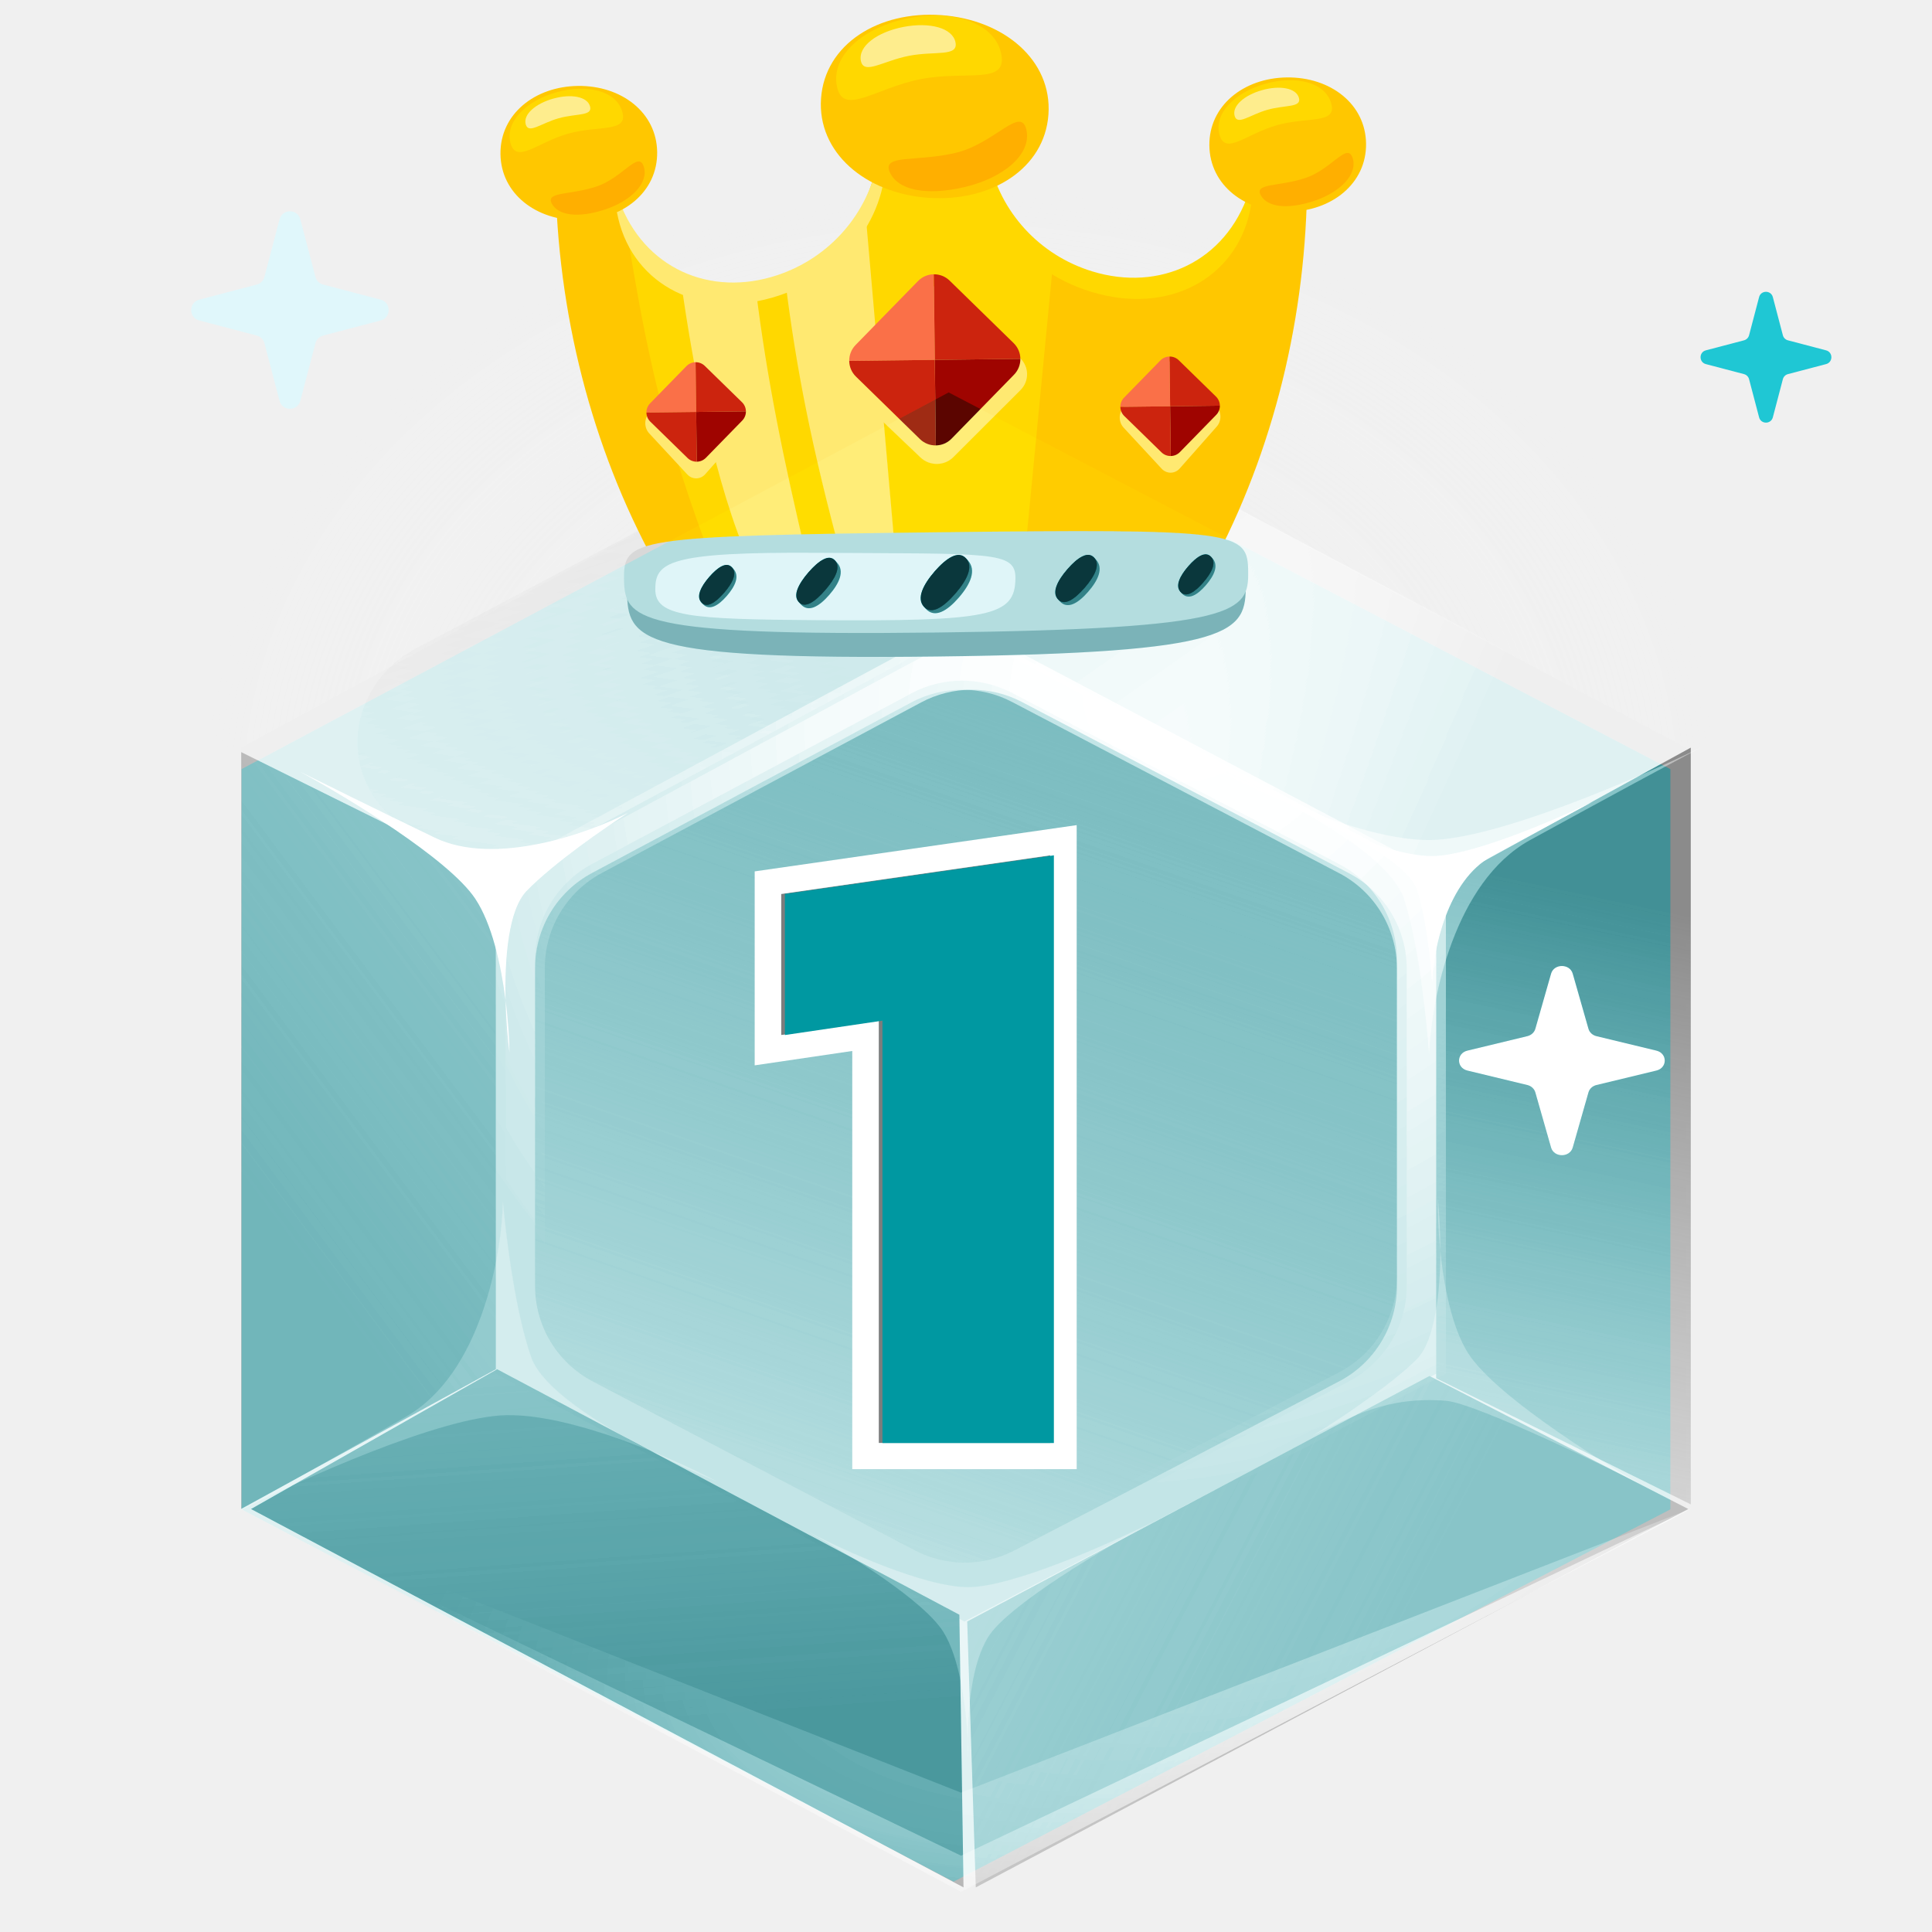
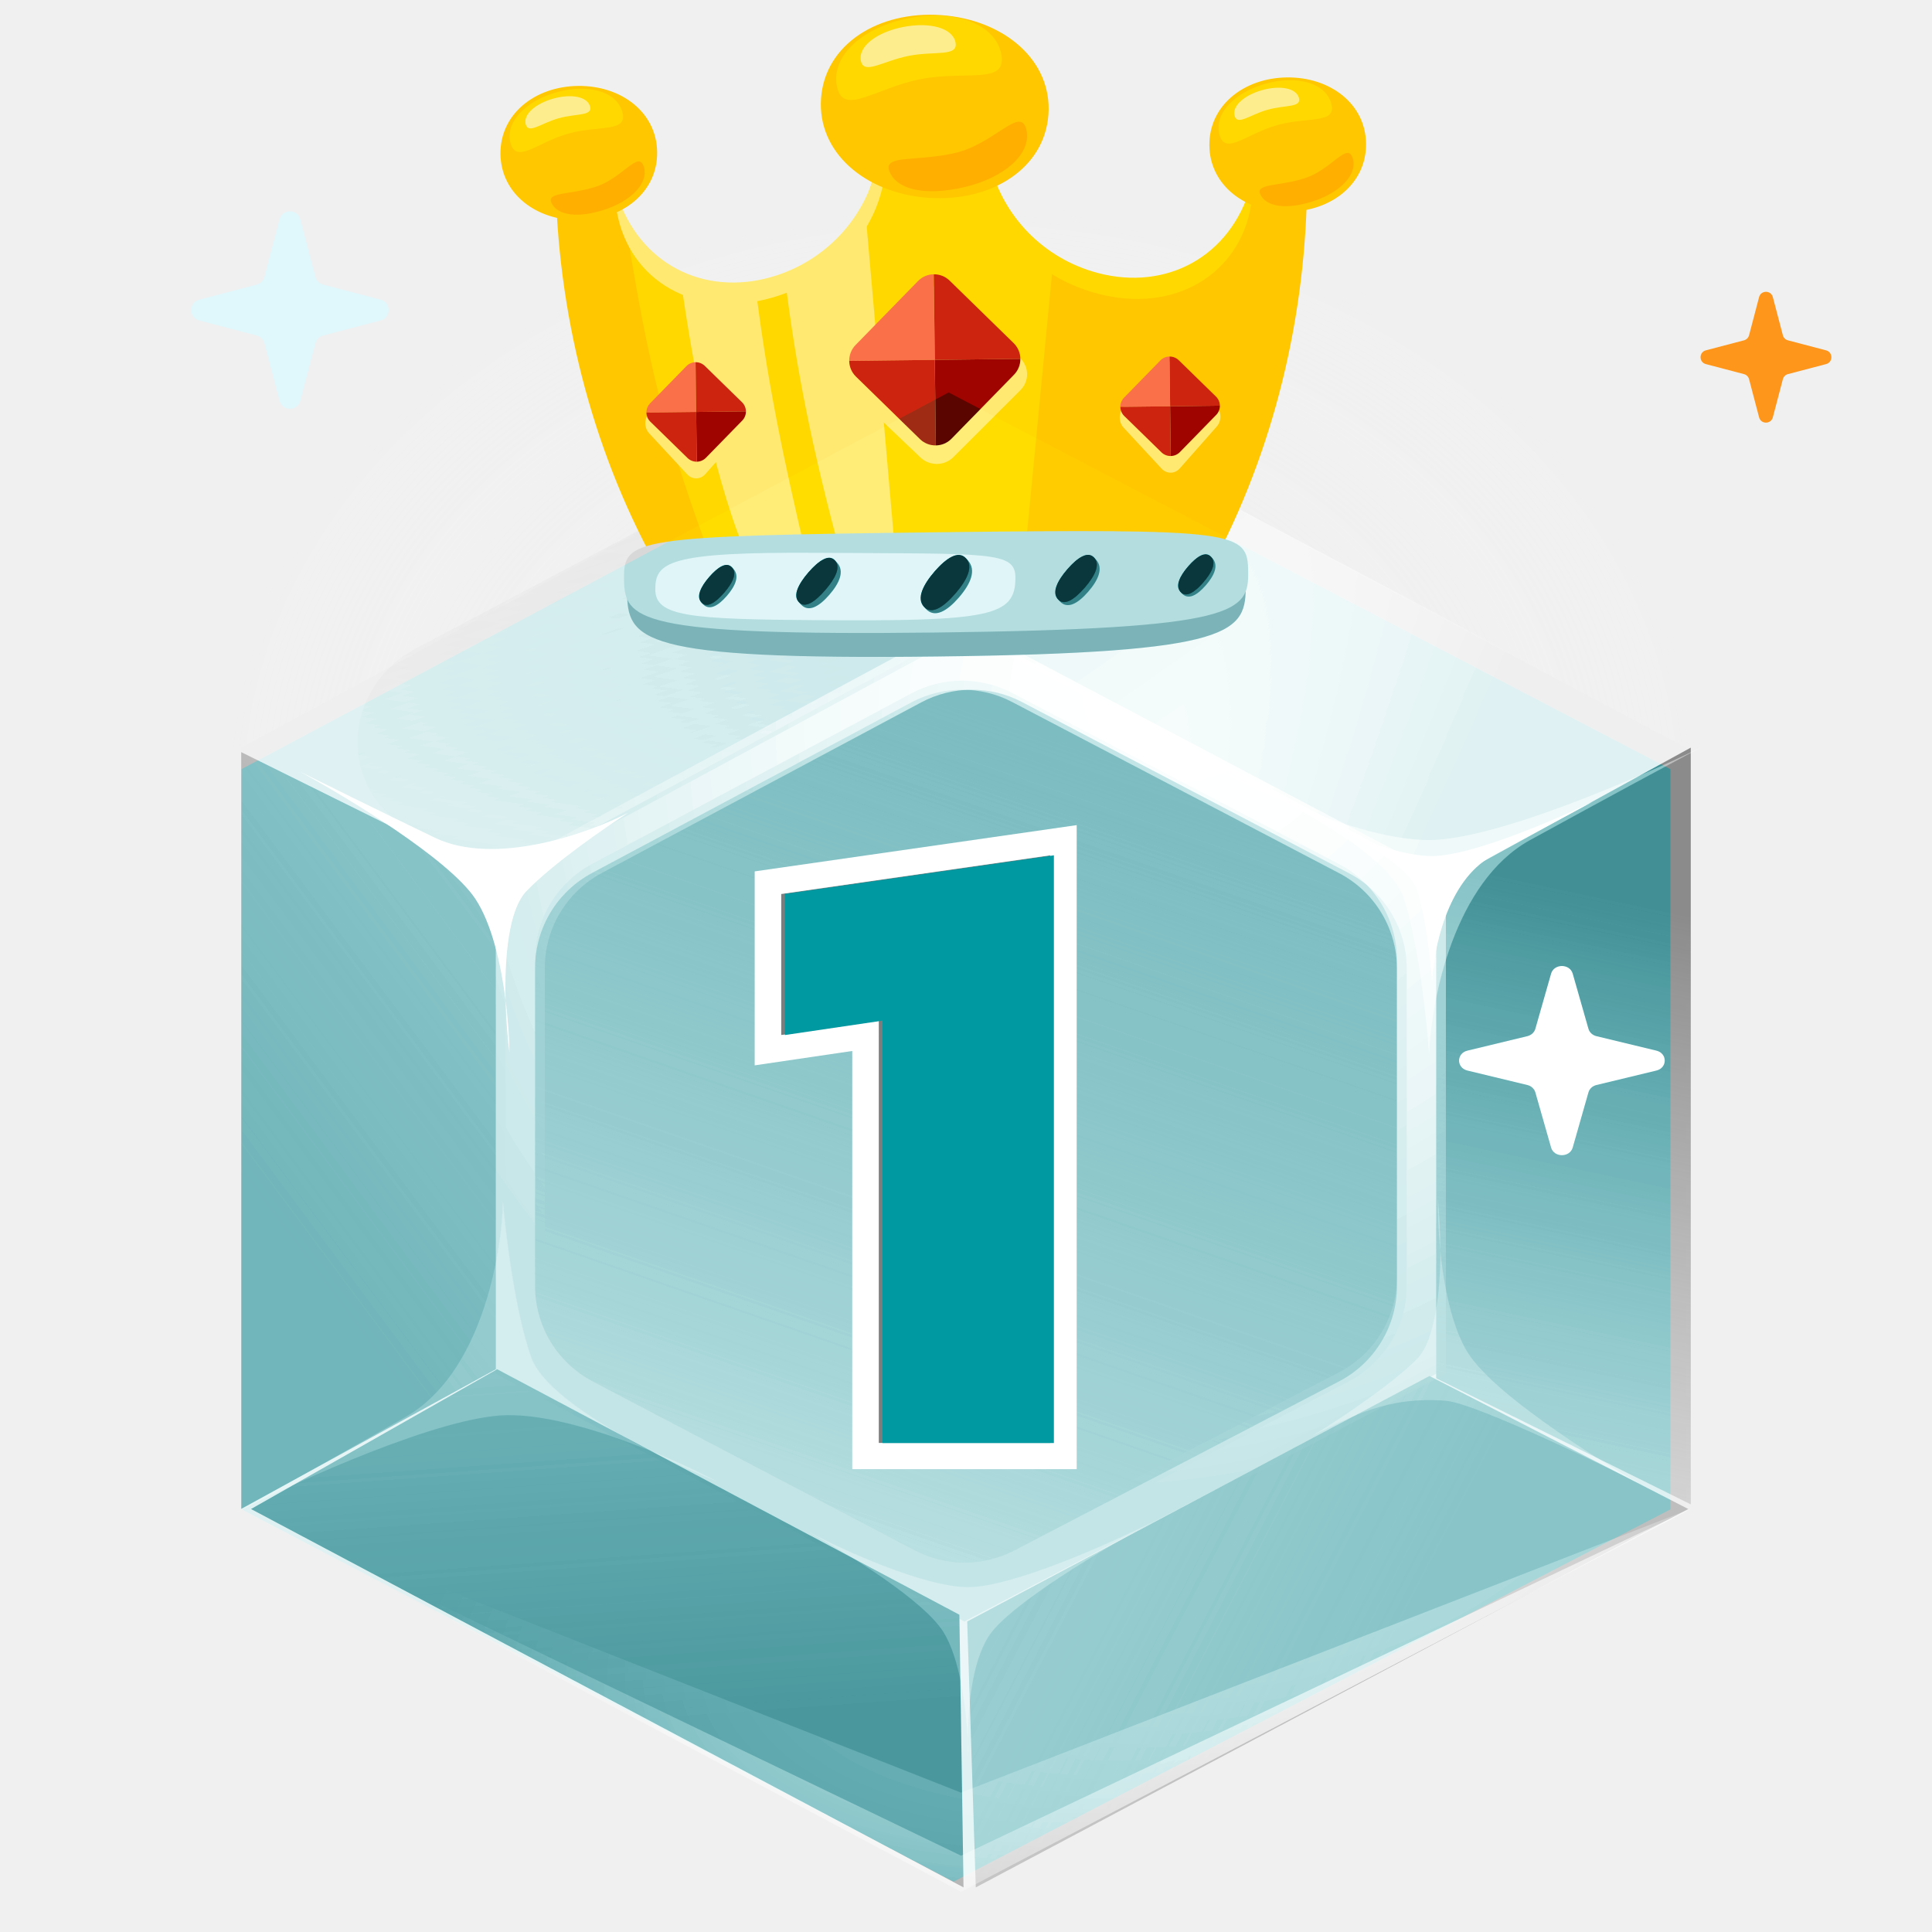
<svg xmlns="http://www.w3.org/2000/svg" width="192" height="192" fill="none" viewBox="0 0 192 192">
  <g clip-path="url(#clip0_2320_340011)">
    <mask id="mask0_2320_340011" width="165" height="107" x="11" y="-14" maskUnits="userSpaceOnUse" style="mask-type:alpha">
      <path fill="#636363" d="M175.993 69.471C176.711 74.068 118.241 91.118 97.324 92.981C89.149 93.69 14.496 73.845 11.652 69.471C8.807 65.097 11.652 -10.276 97.324 -14C175.993 -5.622 175.229 64.814 175.993 69.471Z" />
    </mask>
    <g mask="url(#mask0_2320_340011)">
      <ellipse cx="95.5" cy="79" fill="url(#paint0_radial_2320_340011)" opacity=".5" rx="76.5" ry="61" />
    </g>
    <path fill="#EFEFEF" d="M95.513 188.001L23.973 149.951V74.299L95.026 35.801L167.539 74.299V149.951L95.513 188.001Z" />
    <path fill="url(#paint1_linear_2320_340011)" d="M95.87 152.189L58.039 132.045V91.994L95.613 71.613L133.959 91.994V132.045L95.87 152.189Z" />
    <mask id="mask1_2320_340011" width="73" height="57" x="94" y="35" maskUnits="userSpaceOnUse" style="mask-type:alpha">
      <path fill="url(#paint2_linear_2320_340011)" d="M166.418 73.498L132.351 91.851L94.878 71.26L95.365 35.895L166.418 73.498Z" />
    </mask>
    <g mask="url(#mask1_2320_340011)">
      <path fill="url(#paint3_linear_2320_340011)" fill-rule="evenodd" d="M166.904 73.498L95.364 35.448L23.338 73.498V149.15L95.851 187.647L166.904 149.15V73.498ZM132.838 91.404L95.007 71.26L56.918 91.404V131.455L95.264 151.836L132.838 131.455V91.404Z" clip-rule="evenodd" />
    </g>
    <mask id="mask2_2320_340011" width="61" height="49" x="35" y="42" maskUnits="userSpaceOnUse" style="mask-type:alpha">
      <path fill="url(#paint4_linear_2320_340011)" d="M40.815 82.436L52.841 88.915C56.212 90.731 60.427 90.678 63.89 88.775L89.951 74.454C93.529 72.488 95.732 68.865 95.679 65.035L95.511 52.81C95.404 45.072 86.63 40.472 79.339 44.331L41.421 64.398C33.843 68.408 33.505 78.497 40.815 82.436Z" />
    </mask>
    <g mask="url(#mask2_2320_340011)">
      <path fill="url(#paint5_linear_2320_340011)" fill-rule="evenodd" d="M23.738 79.932C23.738 75.974 25.922 72.338 29.417 70.479L90.268 38.115C93.401 36.448 97.158 36.443 100.296 38.101L161.599 70.486C165.109 72.34 167.305 75.983 167.305 79.953V142.714C167.305 146.675 165.118 150.313 161.619 152.171L99.864 184.956C96.696 186.638 92.896 186.622 89.743 184.914L29.345 152.189C25.89 150.318 23.738 146.704 23.738 142.776V79.932ZM57.805 97.834C57.805 93.877 59.987 90.243 63.479 88.384L90.621 73.931C93.757 72.261 97.518 72.256 100.659 73.917L128.023 88.39C131.531 90.245 133.725 93.887 133.725 97.855V125.022C133.725 128.981 131.539 132.618 128.043 134.476L100.455 149.139C97.285 150.824 93.481 150.808 90.325 149.096L63.406 134.495C59.955 132.622 57.805 129.01 57.805 125.083V97.834Z" clip-rule="evenodd" />
    </g>
    <path fill="#E1E1E1" d="M95.841 161.142L49.279 136.521V87.57L95.524 62.66L142.719 87.57V136.521L95.841 161.142Z" />
    <path fill="url(#paint6_linear_2320_340011)" d="M90.9 154.066L58.908 137.29C55.383 135.441 53.174 131.789 53.174 127.808V96.201C53.174 92.249 55.35 88.619 58.836 86.757L90.571 69.804C93.695 68.135 97.443 68.119 100.581 69.762L133.086 86.776C136.615 88.624 138.827 92.278 138.827 96.262V127.788C138.827 131.779 136.607 135.44 133.066 137.283L100.818 154.08C97.709 155.7 94.004 155.694 90.9 154.066Z" />
    <path fill="url(#paint7_linear_2320_340011)" d="M23.973 149.95V74.746L49.279 87.28V136.073L23.973 149.95Z" />
    <path fill="url(#paint8_linear_2320_340011)" d="M168.027 74.299L168.027 149.503L142.721 136.969L142.721 88.176L168.027 74.299Z" />
    <path fill="url(#paint9_linear_2320_340011)" d="M167.779 149.965L96.973 187.567L96.12 161.141L142.06 136.745L167.779 149.965Z" />
    <path fill="url(#paint10_linear_2320_340011)" d="M95.754 187.567L24.947 149.965L49.402 136.073L95.341 160.47L95.754 187.567Z" />
    <path fill="#fff" d="M156.296 114.037C156.006 115.056 154.434 115.056 154.144 114.037L152.581 108.558C152.479 108.201 152.175 107.922 151.787 107.828L145.83 106.39C144.723 106.123 144.723 104.678 145.83 104.411L151.787 102.973C152.175 102.879 152.479 102.6 152.581 102.243L154.144 96.764C154.434 95.746 156.006 95.746 156.296 96.764L157.859 102.243C157.961 102.6 158.265 102.879 158.653 102.973L164.61 104.411C165.717 104.678 165.717 106.123 164.61 106.39L158.653 107.828C158.265 107.922 157.961 108.201 157.859 108.558L156.296 114.037Z" />
    <g style="mix-blend-mode:overlay">
      <path fill="url(#paint11_radial_2320_340011)" fill-rule="evenodd" d="M50.252 136.521L96.814 161.142L143.692 136.521V87.57L96.497 62.66L50.252 87.57V136.521ZM59.879 137.29L91.87 154.066C94.975 155.694 98.68 155.7 101.789 154.08L134.037 137.283C137.577 135.439 139.798 131.779 139.798 127.788V96.262C139.798 92.278 137.586 88.624 134.056 86.776L101.552 69.762C98.414 68.119 94.666 68.135 91.542 69.804L59.806 86.757C56.321 88.619 54.145 92.249 54.145 96.201V127.808C54.145 131.789 56.353 135.441 59.879 137.29Z" clip-rule="evenodd" />
    </g>
    <g style="mix-blend-mode:overlay">
      <path fill="url(#paint12_radial_2320_340011)" fill-rule="evenodd" d="M49.281 135.626L95.843 160.246L142.721 135.626V86.674L95.526 61.764L49.281 86.674V135.626ZM58.908 136.394L90.9 153.17C94.004 154.798 97.709 154.804 100.818 153.184L133.066 136.387C136.607 134.544 138.827 130.883 138.827 126.892V95.366C138.827 91.382 136.615 87.728 133.086 85.88L100.581 68.866C97.443 67.223 93.695 67.239 90.571 68.908L58.836 85.861C55.35 87.723 53.174 91.353 53.174 95.305V126.912C53.174 130.893 55.383 134.545 58.908 136.394Z" clip-rule="evenodd" />
    </g>
    <g style="mix-blend-mode:soft-light">
      <path fill="url(#paint13_radial_2320_340011)" d="M95.513 188L23.973 149.95L95.513 178.152L168.026 149.95L95.513 188Z" />
    </g>
    <g style="mix-blend-mode:overlay">
      <path fill="url(#paint14_radial_2320_340011)" d="M95.513 188L23.973 149.95L95.513 184.419L168.026 149.95L95.513 188Z" />
    </g>
    <g style="mix-blend-mode:soft-light">
      <path fill="#fff" d="M152.056 83.488C144.526 87.623 142.225 99.378 142.016 104.738C141.806 101.484 141.012 93.826 139.505 89.231C138.484 86.114 132.975 82.468 127.839 79.728C125.182 78.602 122.849 77.443 121.307 76.596C123.055 77.334 125.405 78.429 127.839 79.728C132.391 81.656 137.895 83.488 142.016 83.488C148.542 83.488 162.725 77.362 169 74.298C166.49 75.638 159.587 79.353 152.056 83.488Z" />
    </g>
    <g style="mix-blend-mode:soft-light" opacity=".5">
      <path fill="#fff" d="M40.336 140.794C47.788 136.541 49.871 124.752 49.98 119.389C50.25 122.64 51.187 130.284 52.778 134.854C53.858 137.955 59.434 141.514 64.619 144.173C67.298 145.257 69.651 146.379 71.209 147.202C69.447 146.49 67.077 145.433 64.619 144.173C60.033 142.316 54.495 140.571 50.375 140.636C43.85 140.739 29.783 147.087 23.566 150.249C26.05 148.869 32.883 145.047 40.336 140.794Z" />
    </g>
    <g style="mix-blend-mode:overlay">
      <path fill="#fff" d="M43.195 83.243C49.179 86.136 58.508 82.802 62.425 80.773C60.182 82.208 55.027 85.767 52.347 88.526C50.529 90.397 50.138 95.195 50.244 99.403C50.507 101.464 50.616 103.341 50.631 104.614C50.456 103.259 50.294 101.397 50.244 99.403C49.792 95.875 48.889 91.809 47.232 89.317C44.608 85.369 34.526 79.253 29.813 76.689C31.78 77.668 37.211 80.351 43.195 83.243Z" />
    </g>
    <g style="mix-blend-mode:soft-light" opacity=".6">
      <path fill="#fff" d="M143.694 139.207C137.854 138.759 134.44 140.716 130.471 142.657C132.751 141.273 137.998 137.829 140.749 135.131C142.616 133.3 143.134 128.512 143.138 124.303C142.929 122.238 142.87 120.359 142.888 119.086C143.028 120.444 143.141 122.309 143.138 124.303C143.497 127.841 144.293 131.926 145.884 134.454C148.403 138.459 158.322 144.797 162.966 147.466C161.025 146.443 146.733 139.44 143.694 139.207Z" />
    </g>
    <g style="mix-blend-mode:overlay">
      <path fill="#fff" d="M148.265 85.076C143.808 87.508 142.447 94.423 142.323 97.576C142.199 95.662 141.728 91.157 140.837 88.454C140.232 86.621 136.972 84.476 133.933 82.864C132.36 82.202 130.979 81.52 130.066 81.022C131.101 81.456 132.492 82.1 133.933 82.864C136.626 83.999 139.884 85.076 142.323 85.076C146.185 85.076 154.579 81.472 158.293 79.67C156.807 80.459 152.722 82.643 148.265 85.076Z" />
    </g>
    <g style="mix-blend-mode:soft-light" opacity=".6">
      <path fill="#fff" d="M80.426 152.284C83.882 154.1 91.88 157.732 96.225 157.732C100.57 157.732 110.214 153.44 114.492 151.293C109.884 153.77 100.175 159.515 98.2 162.685C96.58 165.284 96.178 169.839 96.177 172.85C96.21 173.506 96.225 174.091 96.225 174.571C96.195 174.096 96.176 173.51 96.177 172.85C96.013 169.669 95.393 164.817 93.756 162.189C91.781 159.02 84.046 154.265 80.426 152.284Z" />
    </g>
    <path fill="#FFC700" d="M98.173 16.598C94.442 9.792 92.372 2.193 92.372 2.193C92.372 2.193 90.545 9.594 87.089 16.398C86.1 21.786 82.246 26.214 76.974 27.965C70.25 30.198 63.574 27.293 61.084 20.442C58.392 17.887 56.233 15.11 55.145 12.966L55.198 17.353C55.362 31.057 58.789 44.44 65.081 55.95L120.943 55.281C126.957 43.623 130.062 30.162 129.898 16.458L129.846 12.071C128.831 14.196 126.801 16.954 124.247 19.528C121.969 26.547 115.316 29.674 108.489 27.587C103.287 25.997 99.382 21.807 98.173 16.598Z" />
    <path fill="#FFD800" fill-rule="evenodd" d="M93.69 6.557C94.659 9.361 96.199 13.333 98.243 17.065C99.122 20.855 101.439 24.1 104.647 26.181L101.822 55.476L93.131 55.51L70.835 55.957C66.057 43.371 64.287 35.468 62.223 22.491C65.091 28.108 71.153 30.358 77.255 28.329C82.474 26.594 86.29 22.206 87.269 16.866C89.137 13.185 90.524 9.328 91.398 6.584L93.69 6.557Z" clip-rule="evenodd" />
    <path fill="#FFE971" fill-rule="evenodd" d="M89.019 55.592L85.98 20.77C84.36 24.044 81.562 26.654 78.058 28.039C79.129 36.558 80.621 44.343 83.705 55.699L89.019 55.592ZM80.253 55.768C77.783 45.353 76.238 37.724 75.126 28.866C72.472 29.323 69.898 28.976 67.668 27.904C68.934 36.88 71.082 48.214 74.5 55.883L80.253 55.768Z" clip-rule="evenodd" />
    <path fill="#FFE971" fill-rule="evenodd" d="M87.94 14.499C87.722 14.962 87.496 15.424 87.263 15.884C86.284 21.223 82.469 25.611 77.249 27.346C70.592 29.559 63.982 26.681 61.516 19.891C61.386 19.768 61.258 19.644 61.131 19.52C61.167 20.259 61.271 20.998 61.445 21.73C63.02 28.358 69.756 31.916 77.415 29.37C84.503 27.014 88.614 20.683 87.94 14.499Z" clip-rule="evenodd" />
    <path fill="#FFD800" fill-rule="evenodd" d="M97.556 14.386C97.784 14.843 98.021 15.299 98.264 15.752C99.371 21.066 103.291 25.362 108.55 26.971C115.259 29.024 121.798 25.988 124.1 19.141C124.227 19.014 124.353 18.887 124.478 18.759C124.459 19.499 124.373 20.241 124.217 20.978C122.801 27.641 116.152 31.36 108.434 28.998C101.293 26.813 97.031 20.584 97.556 14.386Z" clip-rule="evenodd" />
    <path fill="#FFC700" d="M104.193 11.379C103.812 16.763 98.493 20.098 92.252 19.657C86.012 19.216 81.214 15.166 81.595 9.782C81.975 4.398 87.295 1.063 93.535 1.504C99.775 1.945 104.573 5.995 104.193 11.379Z" />
    <path fill="#FFD800" d="M99.509 5.392C100.103 8.459 96.022 6.987 91.51 7.861C86.997 8.734 83.761 11.623 83.167 8.556C82.573 5.489 85.824 2.678 90.337 1.804C94.85 0.931 98.915 2.326 99.509 5.392Z" />
    <path fill="#FFAF00" d="M88.418 17.093C87.645 15.312 91.044 16.114 94.949 15.195C98.854 14.276 101.431 10.477 101.997 12.882C102.563 15.287 99.783 17.666 95.878 18.585C91.974 19.503 89.191 18.874 88.418 17.093Z" />
    <path fill="#FEED8D" d="M94.957 4.216C95.238 5.668 92.933 5.043 90.336 5.546C87.739 6.049 85.834 7.489 85.552 6.036C85.271 4.584 87.183 3.18 89.78 2.677C92.377 2.174 94.675 2.763 94.957 4.216Z" />
    <path fill="#FFC700" d="M135.757 14.275C135.805 18.234 132.351 20.99 128.051 21.042C123.751 21.093 120.233 18.42 120.185 14.462C120.138 10.503 123.591 7.746 127.891 7.695C132.191 7.643 135.71 10.316 135.757 14.275Z" />
    <path fill="#FFD800" d="M132.296 10.277C132.881 12.361 129.979 11.577 126.913 12.438C123.847 13.299 121.777 15.479 121.192 13.395C120.606 11.311 122.691 9.184 125.757 8.323C128.823 7.462 131.711 8.193 132.296 10.277Z" />
    <path fill="#FFAF00" d="M125.287 19.387C124.651 18.201 127.045 18.561 129.689 17.703C132.333 16.846 133.895 14.075 134.423 15.704C134.952 17.332 133.168 19.133 130.524 19.991C127.88 20.849 125.923 20.573 125.287 19.387Z" />
    <path fill="#FEED8D" d="M129.086 9.724C129.363 10.711 127.736 10.411 125.971 10.907C124.206 11.402 122.973 12.506 122.696 11.519C122.419 10.532 123.659 9.453 125.424 8.958C127.188 8.462 128.809 8.737 129.086 9.724Z" />
    <path fill="#FFC700" d="M65.308 15.12C65.355 19.078 61.902 21.835 57.602 21.887C53.302 21.938 49.784 19.265 49.736 15.306C49.689 11.348 53.142 8.591 57.442 8.54C61.742 8.488 65.26 11.161 65.308 15.12Z" />
    <path fill="#FFD800" d="M61.847 11.121C62.432 13.205 59.53 12.422 56.464 13.283C53.397 14.144 51.328 16.324 50.742 14.24C50.157 12.156 52.242 10.029 55.308 9.168C58.374 8.307 61.261 9.038 61.847 11.121Z" />
    <path fill="#FFAF00" d="M54.838 20.232C54.202 19.046 56.596 19.405 59.239 18.548C61.883 17.69 63.446 14.92 63.974 16.548C64.502 18.177 62.719 19.978 60.075 20.836C57.431 21.693 55.474 21.418 54.838 20.232Z" />
    <path fill="#FEED8D" d="M58.637 10.569C58.914 11.556 57.286 11.256 55.522 11.752C53.757 12.247 52.524 13.351 52.247 12.364C51.969 11.377 53.21 10.298 54.974 9.802C56.739 9.307 58.36 9.582 58.637 10.569Z" />
    <path fill="#B6ADAD" d="M123.795 58.043C123.853 62.845 122.975 64.885 93.137 65.243C63.299 65.6 62.373 63.582 62.315 58.78C62.258 53.978 63.155 53.646 92.994 53.288C122.832 52.931 123.738 53.242 123.795 58.043Z" />
    <path fill="#D8D8D8" d="M124.042 56.796C124.09 60.796 123.201 62.498 93.098 62.859C62.996 63.22 62.066 61.54 62.018 57.539C61.97 53.538 62.876 53.26 92.979 52.899C123.081 52.538 123.994 52.795 124.042 56.796Z" />
    <path fill="#EFF3F5" d="M100.912 57.435C100.901 61.261 98.412 61.751 81.186 61.633C68.461 61.546 65.114 61.259 65.122 58.569C65.13 55.879 66.388 54.836 81.206 54.937C98.431 55.054 100.92 54.745 100.912 57.435Z" />
    <path fill="#7D7D7D" d="M69.842 60.022C69.189 59.308 69.656 58.293 70.495 57.329C71.334 56.365 72.228 55.818 72.88 56.532C73.532 57.246 73.066 58.261 72.227 59.225C71.388 60.189 70.494 60.736 69.842 60.022Z" />
    <path fill="#373333" d="M69.703 59.872C69.154 59.271 69.654 58.292 70.493 57.328C71.332 56.364 72.192 55.78 72.742 56.381C73.291 56.983 72.791 57.961 71.952 58.925C71.113 59.889 70.252 60.473 69.703 59.872Z" />
    <path fill="#7D7D7D" d="M117.445 58.964C116.793 58.25 117.259 57.234 118.098 56.271C118.937 55.307 119.831 54.76 120.483 55.474C121.136 56.188 120.669 57.203 119.83 58.167C118.991 59.131 118.097 59.678 117.445 58.964Z" />
    <path fill="#373333" d="M117.317 58.826C116.759 58.216 117.257 57.234 118.096 56.271C118.935 55.307 119.798 54.726 120.355 55.336C120.913 55.946 120.416 56.928 119.577 57.892C118.738 58.855 117.875 59.437 117.317 58.826Z" />
    <path fill="#7D7D7D" d="M79.584 60.06C78.811 59.213 79.364 58.009 80.359 56.866C81.354 55.722 82.414 55.074 83.188 55.92C83.961 56.767 83.408 57.972 82.413 59.115C81.418 60.258 80.358 60.907 79.584 60.06Z" />
    <path fill="#373333" d="M79.377 59.833C78.759 59.157 79.363 58.009 80.359 56.865C81.353 55.722 82.363 55.017 82.981 55.694C83.598 56.37 82.994 57.518 81.999 58.661C81.004 59.805 79.995 60.51 79.377 59.833Z" />
    <path fill="#7D7D7D" d="M105.313 59.751C104.539 58.904 105.092 57.7 106.087 56.557C107.082 55.414 108.142 54.765 108.916 55.612C109.69 56.459 109.137 57.663 108.142 58.806C107.147 59.949 106.086 60.598 105.313 59.751Z" />
    <path fill="#373333" d="M105.136 59.559C104.495 58.857 105.092 57.701 106.087 56.558C107.082 55.415 108.099 54.718 108.739 55.419C109.38 56.12 108.783 57.277 107.788 58.42C106.793 59.563 105.777 60.26 105.136 59.559Z" />
    <path fill="#7D7D7D" d="M91.992 60.492C91.093 59.508 91.736 58.109 92.892 56.78C94.048 55.452 95.28 54.698 96.179 55.682C97.078 56.666 96.436 58.066 95.279 59.394C94.123 60.722 92.891 61.476 91.992 60.492Z" />
    <path fill="#373333" d="M91.817 60.299C91.052 59.46 91.738 58.109 92.894 56.781C94.05 55.452 95.239 54.65 96.005 55.489C96.77 56.327 96.084 57.678 94.928 59.007C93.772 60.335 92.583 61.137 91.817 60.299Z" />
    <path fill="#FFE971" d="M91.285 29.128C92.177 28.238 93.639 28.22 94.552 29.089L101.375 35.584C102.288 36.453 102.305 37.879 101.413 38.77L94.748 45.426C93.856 46.317 92.393 46.334 91.481 45.465L84.657 38.971C83.745 38.102 83.728 36.675 84.619 35.785L91.285 29.128Z" />
    <path fill="#FA7048" d="M92.796 27.259L92.898 35.762L84.395 35.864C84.389 35.295 84.599 34.725 85.027 34.286L91.233 27.929C91.662 27.49 92.228 27.266 92.796 27.259Z" />
    <path fill="#CC240E" d="M92.999 44.264L92.897 35.762L84.395 35.864C84.401 36.432 84.625 36.998 85.064 37.426L91.421 43.633C91.86 44.061 92.431 44.271 92.999 44.264Z" />
    <path fill="#CC240E" d="M92.799 27.259L92.901 35.762L101.403 35.66C101.396 35.091 101.173 34.526 100.734 34.097L94.377 27.891C93.938 27.462 93.367 27.252 92.799 27.259Z" />
    <path fill="#9F0400" d="M93.002 44.264L92.9 35.762L101.402 35.66C101.409 36.228 101.199 36.799 100.771 37.238L94.564 43.595C94.136 44.034 93.57 44.258 93.002 44.264Z" />
    <path fill="#FFE971" d="M115.316 36.34C115.808 35.783 116.617 35.773 117.122 36.319L120.898 40.393C121.403 40.938 121.414 41.831 120.922 42.388L117.245 46.552C116.753 47.109 115.944 47.118 115.439 46.574L111.663 42.499C111.158 41.954 111.147 41.061 111.639 40.504L115.316 36.34Z" />
    <path fill="#FA7048" d="M116.225 35.432L116.284 40.376L111.34 40.435C111.337 40.105 111.459 39.773 111.708 39.517L115.316 35.822C115.565 35.566 115.894 35.436 116.225 35.432Z" />
    <path fill="#CC240E" d="M116.344 45.319L116.285 40.376L111.341 40.435C111.345 40.766 111.475 41.094 111.73 41.343L115.426 44.952C115.681 45.201 116.013 45.323 116.344 45.319Z" />
    <path fill="#CC240E" d="M116.227 35.433L116.286 40.376L121.229 40.317C121.225 39.986 121.095 39.657 120.84 39.408L117.144 35.8C116.889 35.551 116.557 35.429 116.227 35.433Z" />
    <path fill="#9F0400" d="M116.346 45.319L116.286 40.376L121.23 40.316C121.234 40.647 121.112 40.979 120.863 41.234L117.254 44.93C117.005 45.185 116.676 45.315 116.346 45.319Z" />
    <path fill="#FFE971" d="M68.168 36.905C68.66 36.348 69.468 36.338 69.973 36.883L73.749 40.957C74.255 41.502 74.265 42.396 73.773 42.953L70.096 47.116C69.604 47.673 68.796 47.683 68.291 47.138L64.515 43.064C64.01 42.519 63.999 41.625 64.491 41.068L68.168 36.905Z" />
    <path fill="#FA7048" d="M69.125 35.997L69.184 40.94L64.241 40.999C64.237 40.669 64.359 40.337 64.608 40.082L68.216 36.386C68.466 36.131 68.795 36.001 69.125 35.997Z" />
    <path fill="#CC240E" d="M69.244 45.883L69.185 40.94L64.242 40.999C64.246 41.33 64.376 41.658 64.631 41.907L68.327 45.516C68.582 45.765 68.914 45.887 69.244 45.883Z" />
    <path fill="#CC240E" d="M69.125 35.996L69.184 40.94L74.128 40.88C74.124 40.55 73.994 40.221 73.739 39.972L70.043 36.364C69.787 36.114 69.455 35.992 69.125 35.996Z" />
    <path fill="#9F0400" d="M69.244 45.883L69.185 40.94L74.128 40.88C74.132 41.211 74.01 41.543 73.761 41.798L70.153 45.494C69.903 45.749 69.575 45.879 69.244 45.883Z" />
    <path fill="#E0F7FB" d="M29.847 39.829C29.568 40.892 28.059 40.892 27.78 39.829L26.279 34.11C26.181 33.737 25.89 33.446 25.517 33.348L19.797 31.847C18.734 31.568 18.734 30.059 19.797 29.78L25.517 28.279C25.89 28.181 26.181 27.89 26.279 27.517L27.78 21.797C28.059 20.734 29.568 20.734 29.847 21.797L31.348 27.517C31.446 27.89 31.737 28.181 32.11 28.279L37.829 29.78C38.892 30.059 38.892 31.568 37.829 31.847L32.11 33.348C31.737 33.446 31.446 33.737 31.348 34.11L29.847 39.829Z" />
-     <path fill="#1FC7D4" d="M176.184 41.472C176 42.176 175 42.176 174.816 41.472L173.821 37.684C173.756 37.437 173.564 37.244 173.316 37.179L169.528 36.184C168.824 36 168.824 35 169.528 34.816L173.316 33.821C173.564 33.756 173.756 33.563 173.821 33.316L174.816 29.528C175 28.824 176 28.824 176.184 29.528L177.179 33.316C177.244 33.563 177.436 33.756 177.684 33.821L181.472 34.816C182.176 35 182.176 36 181.472 36.184L177.684 37.179C177.436 37.244 177.244 37.437 177.179 37.684L176.184 41.472Z" />
+     <path fill="#fd961a" d="M176.184 41.472C176 42.176 175 42.176 174.816 41.472L173.821 37.684C173.756 37.437 173.564 37.244 173.316 37.179L169.528 36.184C168.824 36 168.824 35 169.528 34.816L173.316 33.821C173.564 33.756 173.756 33.563 173.821 33.316L174.816 29.528C175 28.824 176 28.824 176.184 29.528L177.179 33.316C177.244 33.563 177.436 33.756 177.684 33.821L181.472 34.816C182.176 35 182.176 36 181.472 36.184L177.684 37.179C177.436 37.244 177.244 37.437 177.179 37.684L176.184 41.472Z" />
    <g style="mix-blend-mode:color-burn" opacity=".5">
      <path fill="#A7A7A7" d="M94.759 187L24 150V76.435L94.278 39L166 76.435V150L94.759 187Z" />
    </g>
    <g style="mix-blend-mode:soft-light" opacity=".8">
      <path fill="#14E2F2" d="M94.759 187L24 150V76.435L94.278 39L166 76.435V150L94.759 187Z" />
    </g>
    <path fill="#7D7D7D" d="M87.329 143.405L87.329 101.432L77.633 102.861L77.633 88.841L104.367 85.001L104.367 143.405L87.329 143.405Z" />
    <path fill="#fff" fill-rule="evenodd" d="M84.697 146L84.697 104.444L75 105.873L75 86.597L107 82L107 146L84.697 146ZM87.33 101.432L87.33 143.405L104.367 143.405L104.367 85L77.633 88.841L77.633 102.861L87.33 101.432Z" clip-rule="evenodd" />
    <path fill="#0098A1" d="M87.697 143.405L87.697 101.432L78 102.861L78 88.84L104.734 85L104.734 143.405L87.697 143.405Z" />
  </g>
  <defs>
    <radialGradient id="paint0_radial_2320_340011" cx="0" cy="0" r="1" gradientTransform="translate(95.4875 78.9724) rotate(-90) scale(60.9724 76.4654)" gradientUnits="userSpaceOnUse">
      <stop stop-color="#E0E0E0" />
      <stop offset="1" stop-color="#fff" stop-opacity="0" />
    </radialGradient>
    <linearGradient id="paint1_linear_2320_340011" x1="125.261" x2="94.56" y1="71.893" y2="159.011" gradientUnits="userSpaceOnUse">
      <stop stop-color="#B6B6B6" />
      <stop offset="1" stop-color="#8E8E8E" stop-opacity="0" />
    </linearGradient>
    <linearGradient id="paint2_linear_2320_340011" x1="147.442" x2="98.141" y1="71.611" y2="49.083" gradientUnits="userSpaceOnUse">
      <stop stop-color="#fff" stop-opacity="0" />
      <stop offset=".513" stop-color="#fff" />
      <stop offset="1" stop-color="#fff" />
    </linearGradient>
    <linearGradient id="paint3_linear_2320_340011" x1="59.781" x2="129.404" y1="60.404" y2="159.993" gradientUnits="userSpaceOnUse">
      <stop stop-color="#fff" stop-opacity="0" />
      <stop offset=".513" stop-color="#fff" />
      <stop offset="1" stop-color="#fff" />
    </linearGradient>
    <linearGradient id="paint4_linear_2320_340011" x1="65.103" x2="55.049" y1="20.375" y2="94.003" gradientUnits="userSpaceOnUse">
      <stop stop-color="#FD9B13" />
      <stop offset="1" stop-color="#FD9B13" stop-opacity="0" />
    </linearGradient>
    <linearGradient id="paint5_linear_2320_340011" x1="150.857" x2="94.84" y1="185.688" y2="23.513" gradientUnits="userSpaceOnUse">
      <stop stop-color="#B6B6B6" />
      <stop offset="1" stop-color="#8E8E8E" stop-opacity="0" />
    </linearGradient>
    <linearGradient id="paint6_linear_2320_340011" x1="129.014" x2="95.307" y1="67.447" y2="164.568" gradientUnits="userSpaceOnUse">
      <stop stop-color="#B6B6B6" />
      <stop offset="1" stop-color="#8E8E8E" stop-opacity="0" />
    </linearGradient>
    <linearGradient id="paint7_linear_2320_340011" x1="10.765" x2="177.398" y1="99.334" y2="-24.887" gradientUnits="userSpaceOnUse">
      <stop stop-color="#AFAFAF" />
      <stop offset="1" stop-color="#CECECE" stop-opacity="0" />
    </linearGradient>
    <linearGradient id="paint8_linear_2320_340011" x1="163.161" x2="143.656" y1="89.966" y2="181.555" gradientUnits="userSpaceOnUse">
      <stop stop-color="#8B8B8B" />
      <stop offset="1" stop-color="#B7B7B7" stop-opacity="0" />
    </linearGradient>
    <linearGradient id="paint9_linear_2320_340011" x1="126.727" x2="-59.829" y1="185.794" y2="88.788" gradientUnits="userSpaceOnUse">
      <stop stop-color="#BEBEBE" />
      <stop offset="1" stop-color="#CECECE" stop-opacity="0" />
    </linearGradient>
    <linearGradient id="paint10_linear_2320_340011" x1="41.494" x2="27.481" y1="172.78" y2="-23.469" gradientUnits="userSpaceOnUse">
      <stop stop-color="#929292" />
      <stop offset="1" stop-color="#CECECE" stop-opacity="0" />
    </linearGradient>
    <radialGradient id="paint11_radial_2320_340011" cx="0" cy="0" r="1" gradientTransform="translate(118.385 68.0314) rotate(132.095) scale(85.6645 75.6562)" gradientUnits="userSpaceOnUse">
      <stop stop-color="#fff" />
      <stop offset="1" stop-color="#fff" stop-opacity="0" />
    </radialGradient>
    <radialGradient id="paint12_radial_2320_340011" cx="0" cy="0" r="1" gradientTransform="translate(117.415 67.1359) rotate(132.095) scale(85.6645 75.6562)" gradientUnits="userSpaceOnUse">
      <stop stop-color="#fff" />
      <stop offset="1" stop-color="#fff" stop-opacity="0" />
    </radialGradient>
    <radialGradient id="paint13_radial_2320_340011" cx="0" cy="0" r="1" gradientTransform="translate(129.011 152.026) rotate(164.496) scale(91.876 42.0174)" gradientUnits="userSpaceOnUse">
      <stop stop-color="#fff" />
      <stop offset="1" stop-color="#fff" stop-opacity="0" />
    </radialGradient>
    <radialGradient id="paint14_radial_2320_340011" cx="0" cy="0" r="1" gradientTransform="translate(129.011 152.026) rotate(164.496) scale(91.876 42.0174)" gradientUnits="userSpaceOnUse">
      <stop stop-color="#fff" />
      <stop offset="1" stop-color="#fff" stop-opacity="0" />
    </radialGradient>
    <clipPath id="clip0_2320_340011">
      <rect width="192" height="192" fill="#fff" />
    </clipPath>
  </defs>
</svg>
